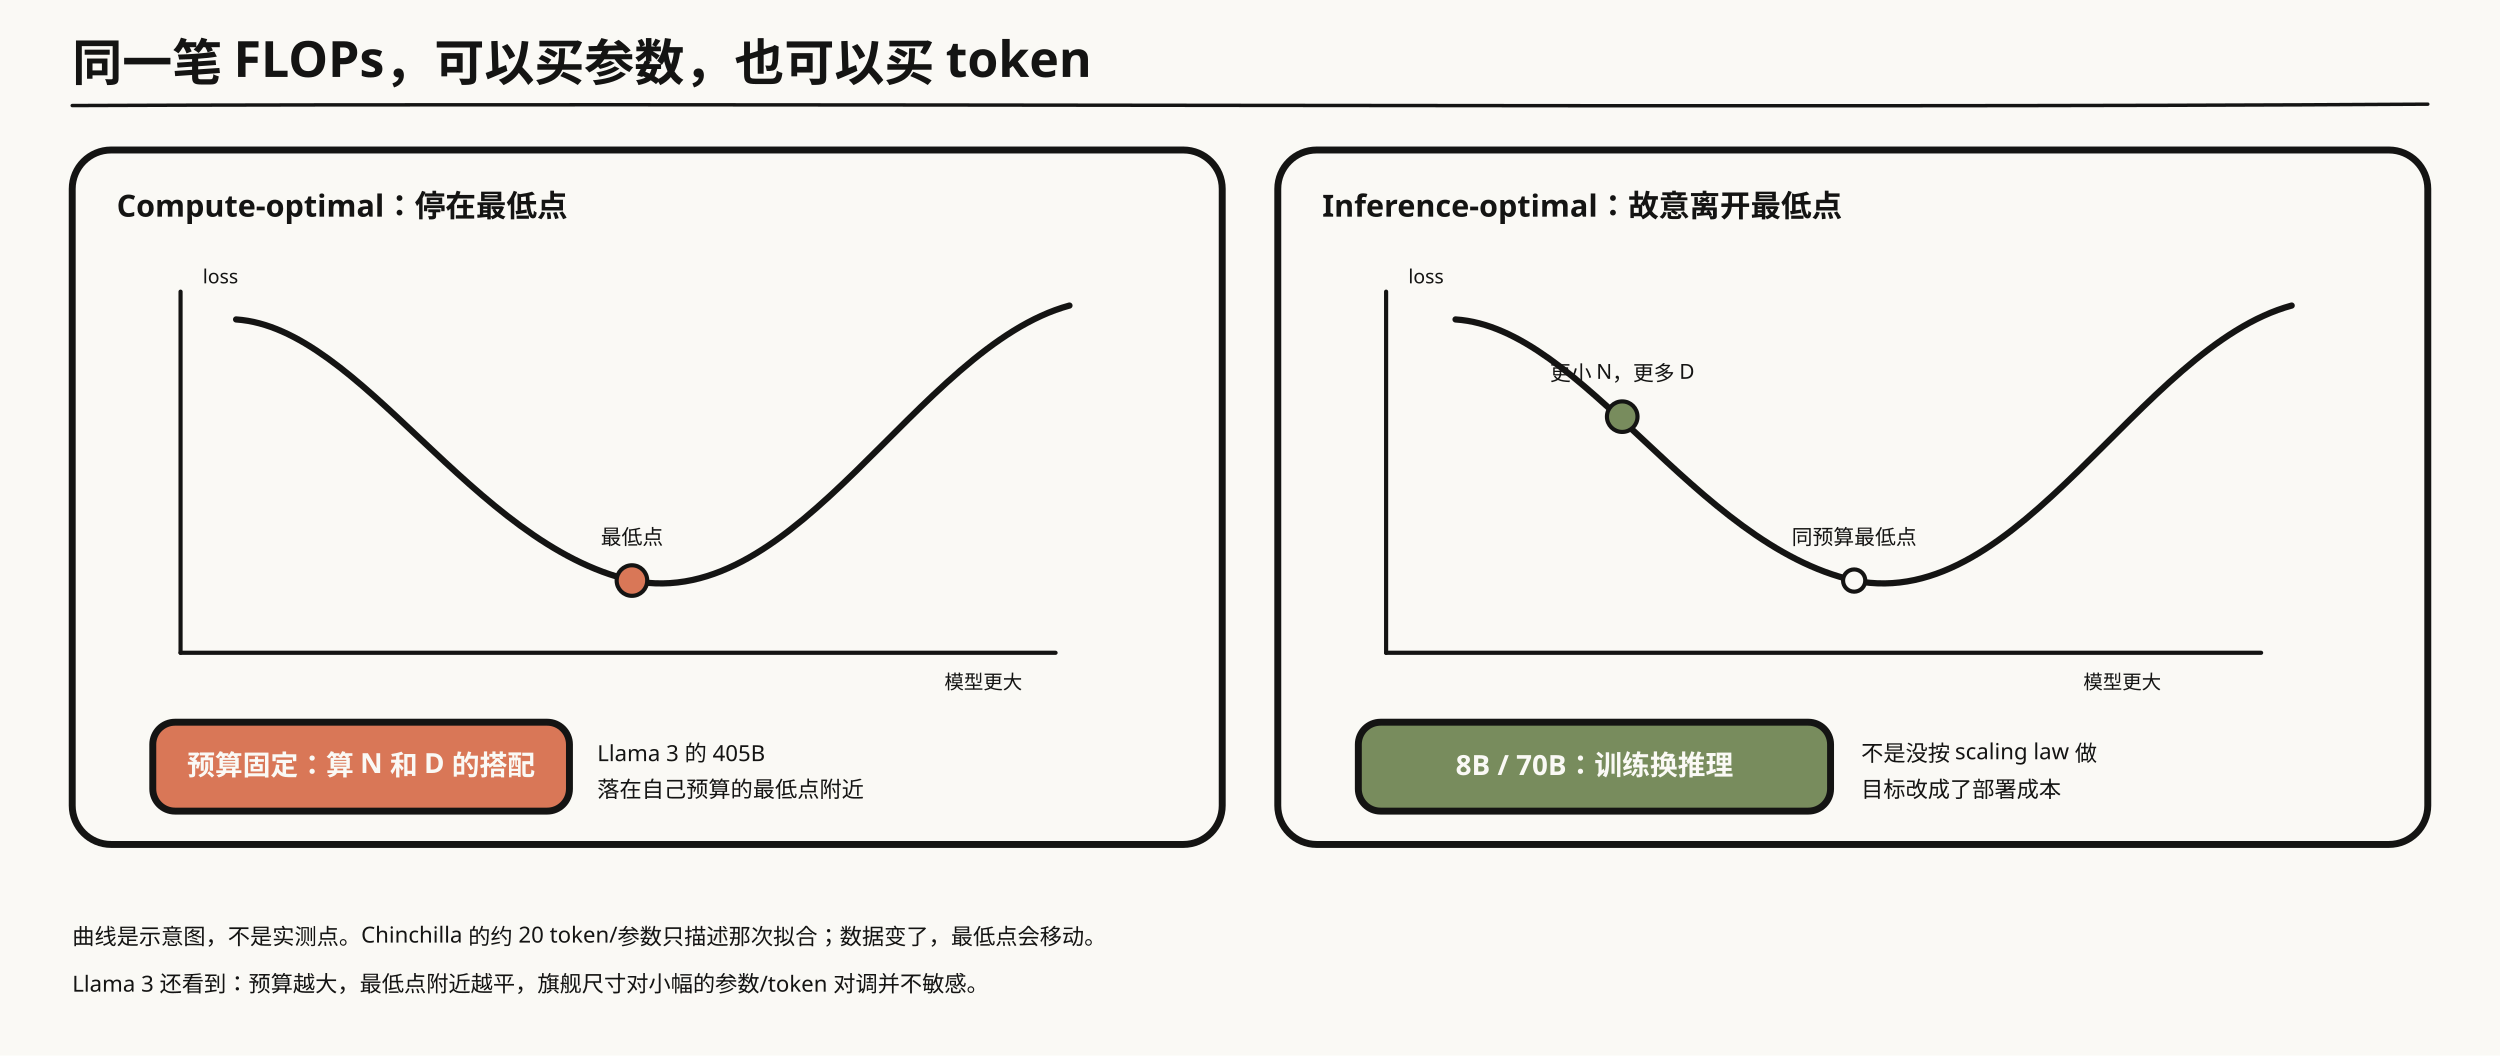
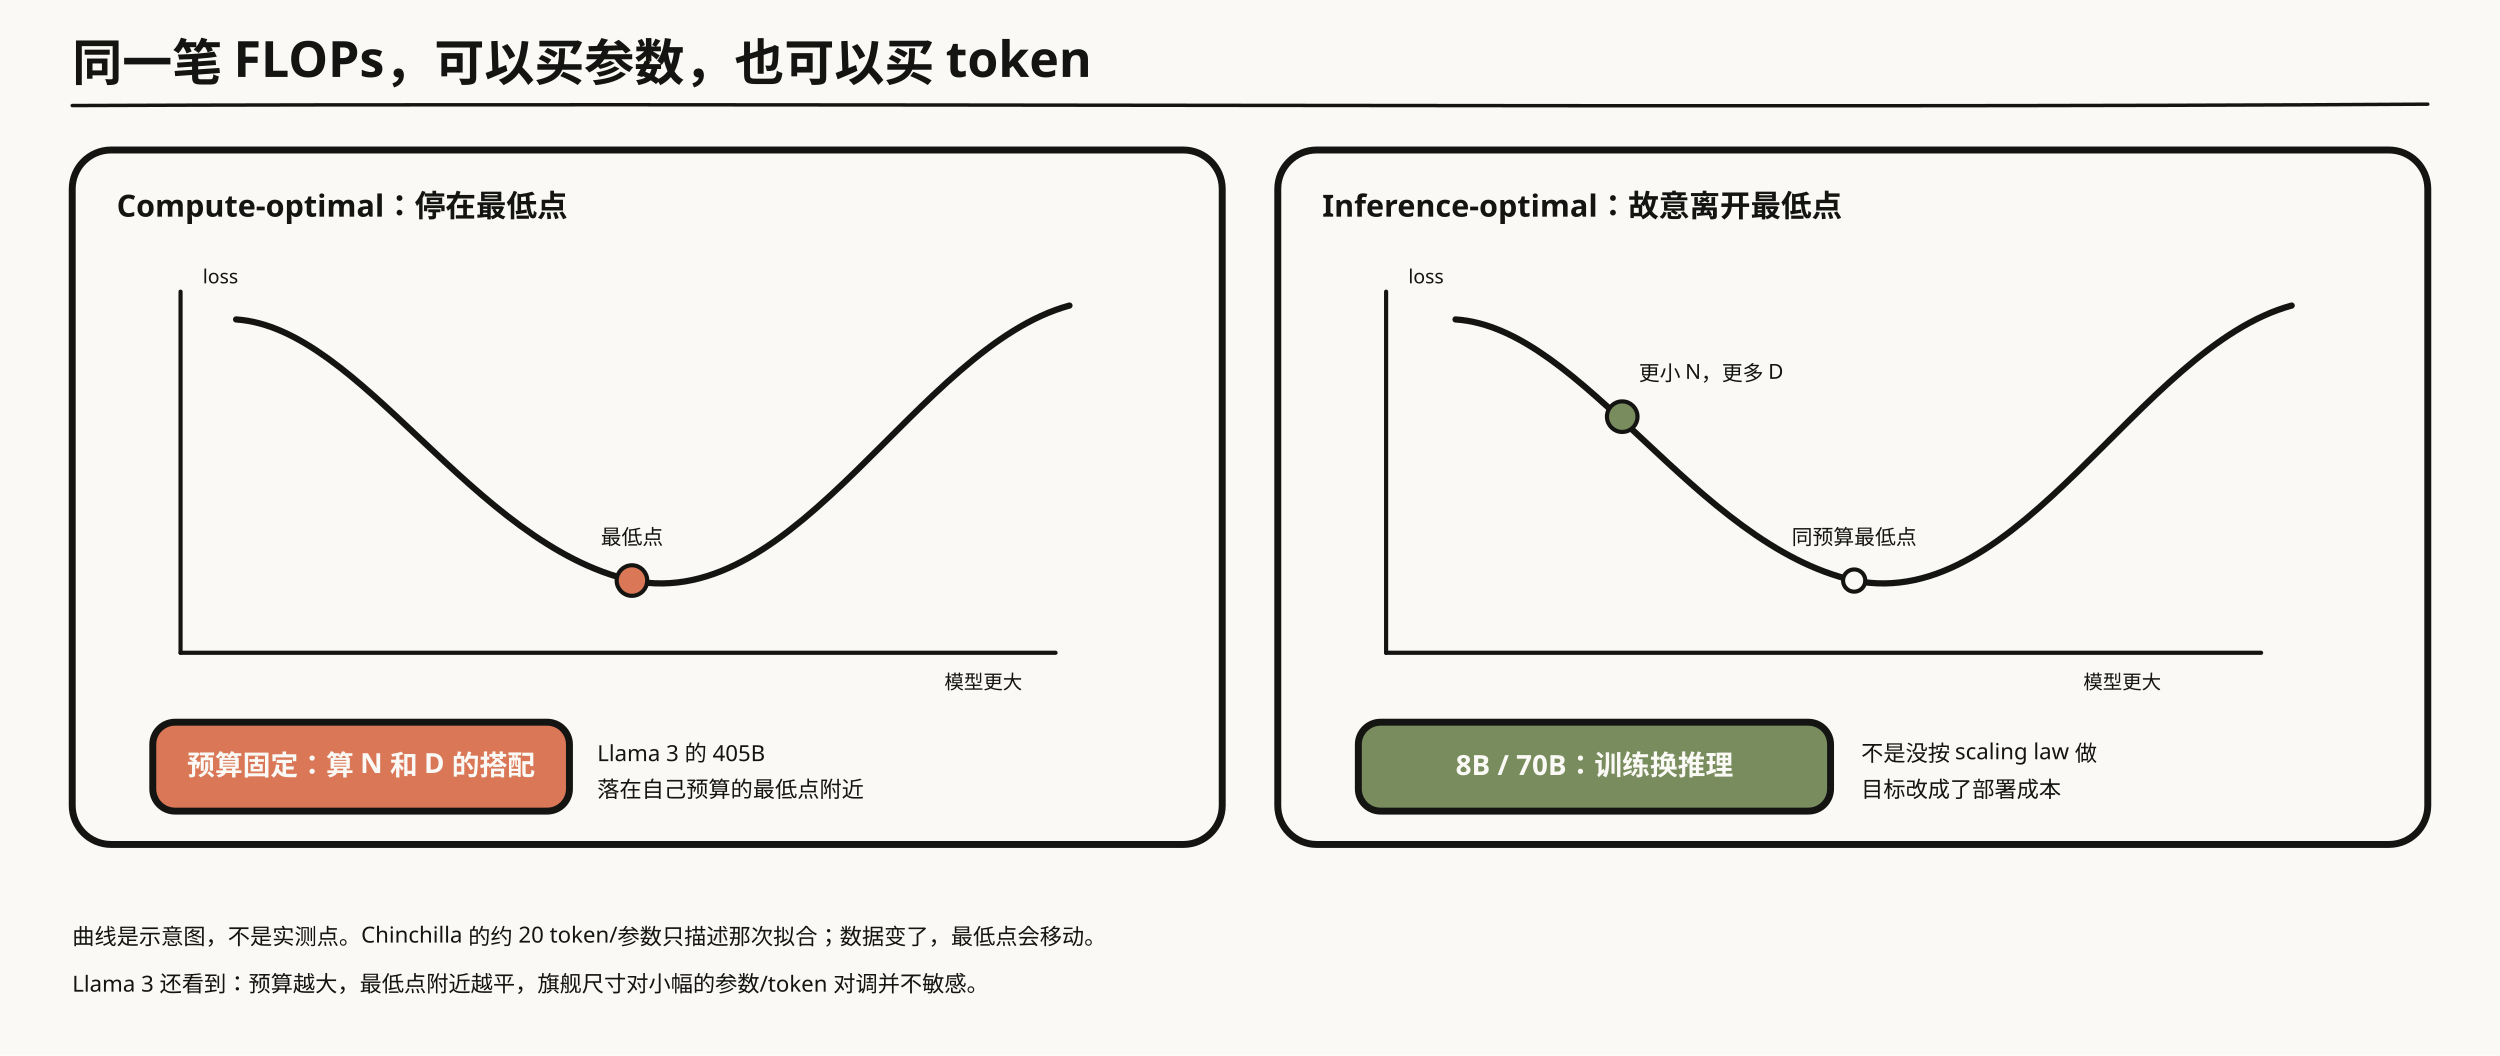
<svg xmlns="http://www.w3.org/2000/svg" viewBox="0 0 1800 760" role="img" aria-labelledby="title desc">
  <defs>
    <style>
      .bg{fill:#FAF9F5}.ink{fill:none;stroke:#141413;stroke-linecap:round;stroke-linejoin:round}
      .ivory{fill:#FAF9F5;stroke:#141413;stroke-width:5}
      .orange{fill:#D97757;stroke:#141413;stroke-width:5}
      .blue{fill:#6A9BCC;stroke:#141413;stroke-width:5}
      .green{fill:#788C5D;stroke:#141413;stroke-width:5}
      .panel{fill:#FAF9F5;stroke:#141413;stroke-width:5}
      .flow{fill:none;stroke:#141413;stroke-width:4.5;stroke-linecap:round;stroke-linejoin:round}
      .grad{fill:none;stroke:#141413;stroke-width:4;stroke-dasharray:10 9;stroke-linecap:round;stroke-linejoin:round}
      .dash{fill:none;stroke:#141413;stroke-width:3.5;stroke-dasharray:9 8;stroke-linecap:round}
      .title{font-family:Poppins,'Hiragino Sans GB','PingFang SC',sans-serif;font-weight:700;font-size:36px;fill:#141413}
      .head{font-family:Poppins,'Hiragino Sans GB','PingFang SC',sans-serif;font-weight:700;font-size:22px;fill:#141413}
      .label{font-family:Poppins,'Hiragino Sans GB','PingFang SC',sans-serif;font-weight:600;font-size:20px;fill:#141413;text-anchor:middle}
      .on{font-family:Poppins,'Hiragino Sans GB','PingFang SC',sans-serif;font-weight:600;font-size:20px;fill:#FAF9F5;text-anchor:middle}
      .small{font-family:Poppins,'Hiragino Sans GB','PingFang SC',sans-serif;font-weight:500;font-size:15px;fill:#141413;text-anchor:middle}
      .sd{font-family:Poppins,'Hiragino Sans GB','PingFang SC',sans-serif;font-weight:500;font-size:15px;fill:#FAF9F5;text-anchor:middle}
      .note{font-family:Poppins,'Hiragino Sans GB','PingFang SC',sans-serif;font-weight:500;font-size:16px;fill:#141413}
      .axis{font-family:Poppins,'Hiragino Sans GB','PingFang SC',sans-serif;font-weight:500;font-size:14px;fill:#141413}
    </style>
    <marker id="arrow" markerWidth="16" markerHeight="16" refX="14" refY="8" orient="auto" markerUnits="userSpaceOnUse">
      <path d="M2 2L14 8L2 14" fill="none" stroke="#141413" stroke-width="2.6" stroke-linecap="round" stroke-linejoin="round" />
    </marker>
    <marker id="arrowO" markerWidth="16" markerHeight="16" refX="14" refY="8" orient="auto" markerUnits="userSpaceOnUse">
      <path d="M2 2L14 8L2 14" fill="none" stroke="#141413" stroke-width="2.6" stroke-linecap="round" stroke-linejoin="round" />
    </marker>
  </defs>
  <rect class="bg" width="1800" height="760" />
  <text class="title" x="52" y="58">同一笔 FLOPs，可以买参数，也可以买 token</text>
  <path class="ink" d="M52 76C520 74 1280 78 1748 75" stroke-width="2.5" />
  <rect class="panel" x="52" y="108" width="828" height="500" rx="28" />
  <rect class="panel" x="920" y="108" width="828" height="500" rx="28" />
  <text class="head" x="84" y="156">Compute-optimal：停在最低点</text>
  <text class="head" x="952" y="156">Inference-optimal：故意离开最低点</text>
  <path class="ink" d="M130 470H760" stroke-width="3" />
  <path class="ink" d="M130 470V210" stroke-width="3" />
  <text class="axis" x="680" y="496">模型更大</text>
  <text class="axis" x="146" y="204">loss</text>
  <path class="flow" d="M170 230C260 236 340 392 455 418C575 442 660 250 770 220" />
  <circle cx="455" cy="418" r="11" fill="#D97757" stroke="#141413" stroke-width="3" />
  <text class="small" x="455" y="392">最低点</text>
  <rect class="orange" x="110" y="520" width="300" height="64" rx="16" />
  <text class="on" x="260" y="558">预算固定：算 N 和 D 的搭配</text>
  <text class="note" x="430" y="548">Llama 3 的 405B</text>
  <text class="note" x="430" y="574">落在自己预算的最低点附近</text>
  <path class="ink" d="M998 470H1628" stroke-width="3" />
  <path class="ink" d="M998 470V210" stroke-width="3" />
  <text class="axis" x="1500" y="496">模型更大</text>
  <text class="axis" x="1014" y="204">loss</text>
  <path class="flow" d="M1048 230C1140 236 1220 392 1335 418C1455 442 1540 250 1650 220" />
  <circle cx="1335" cy="418" r="8" fill="#FAF9F5" stroke="#141413" stroke-width="3" />
  <circle cx="1168" cy="300" r="11" fill="#788C5D" stroke="#141413" stroke-width="3" />
  <text class="small" x="1335" y="392">同预算最低点</text>
-   <text class="small" x="1168" y="274">更小 N，更多 D</text>
+   <text class="small" x="1232" y="274">更小 N，更多 D</text>
  <rect class="green" x="978" y="520" width="340" height="64" rx="16" />
  <text class="on" x="1148" y="558">8B / 70B：训练换推理</text>
  <text class="note" x="1340" y="548">不是没按 scaling law 做</text>
  <text class="note" x="1340" y="574">目标改成了部署成本</text>
  <text class="note" x="52" y="680">曲线是示意图，不是实测点。Chinchilla 的约 20 token/参数只描述那次拟合；数据变了，最低点会移动。</text>
  <text class="note" x="52" y="714">Llama 3 还看到：预算越大，最低点附近越平，旗舰尺寸对小幅的参数/token 对调并不敏感。</text>
</svg>
